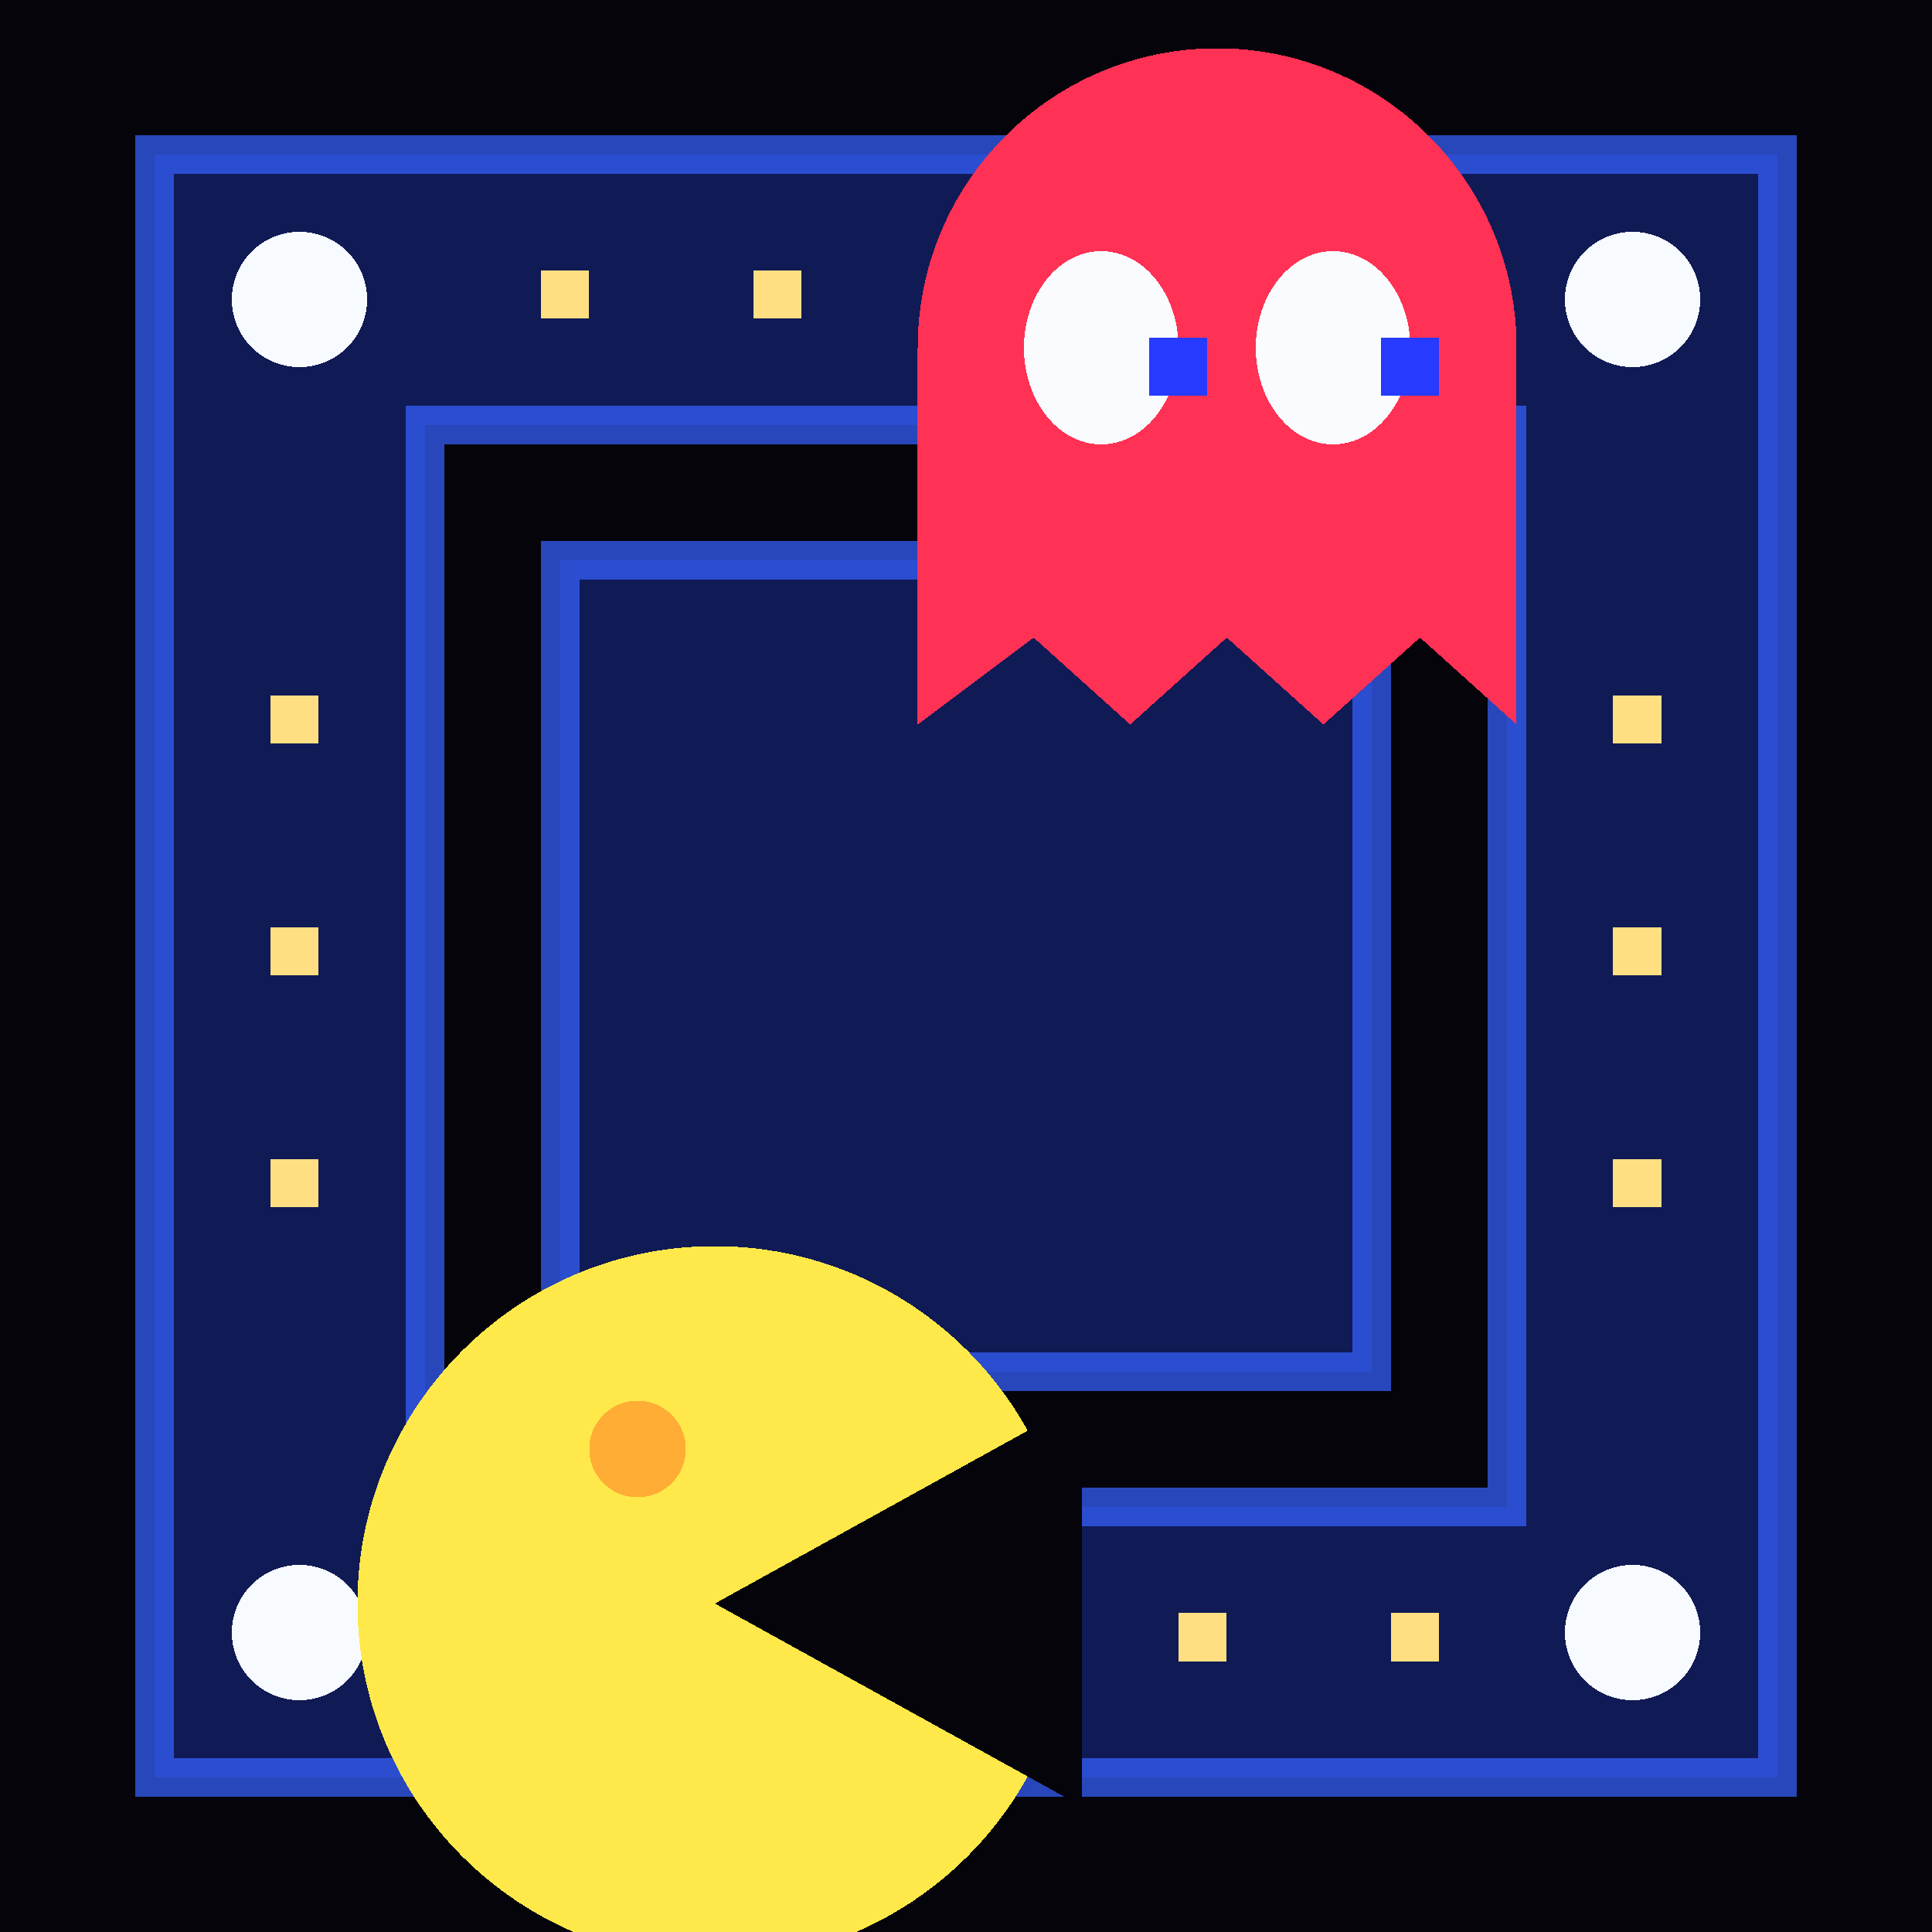
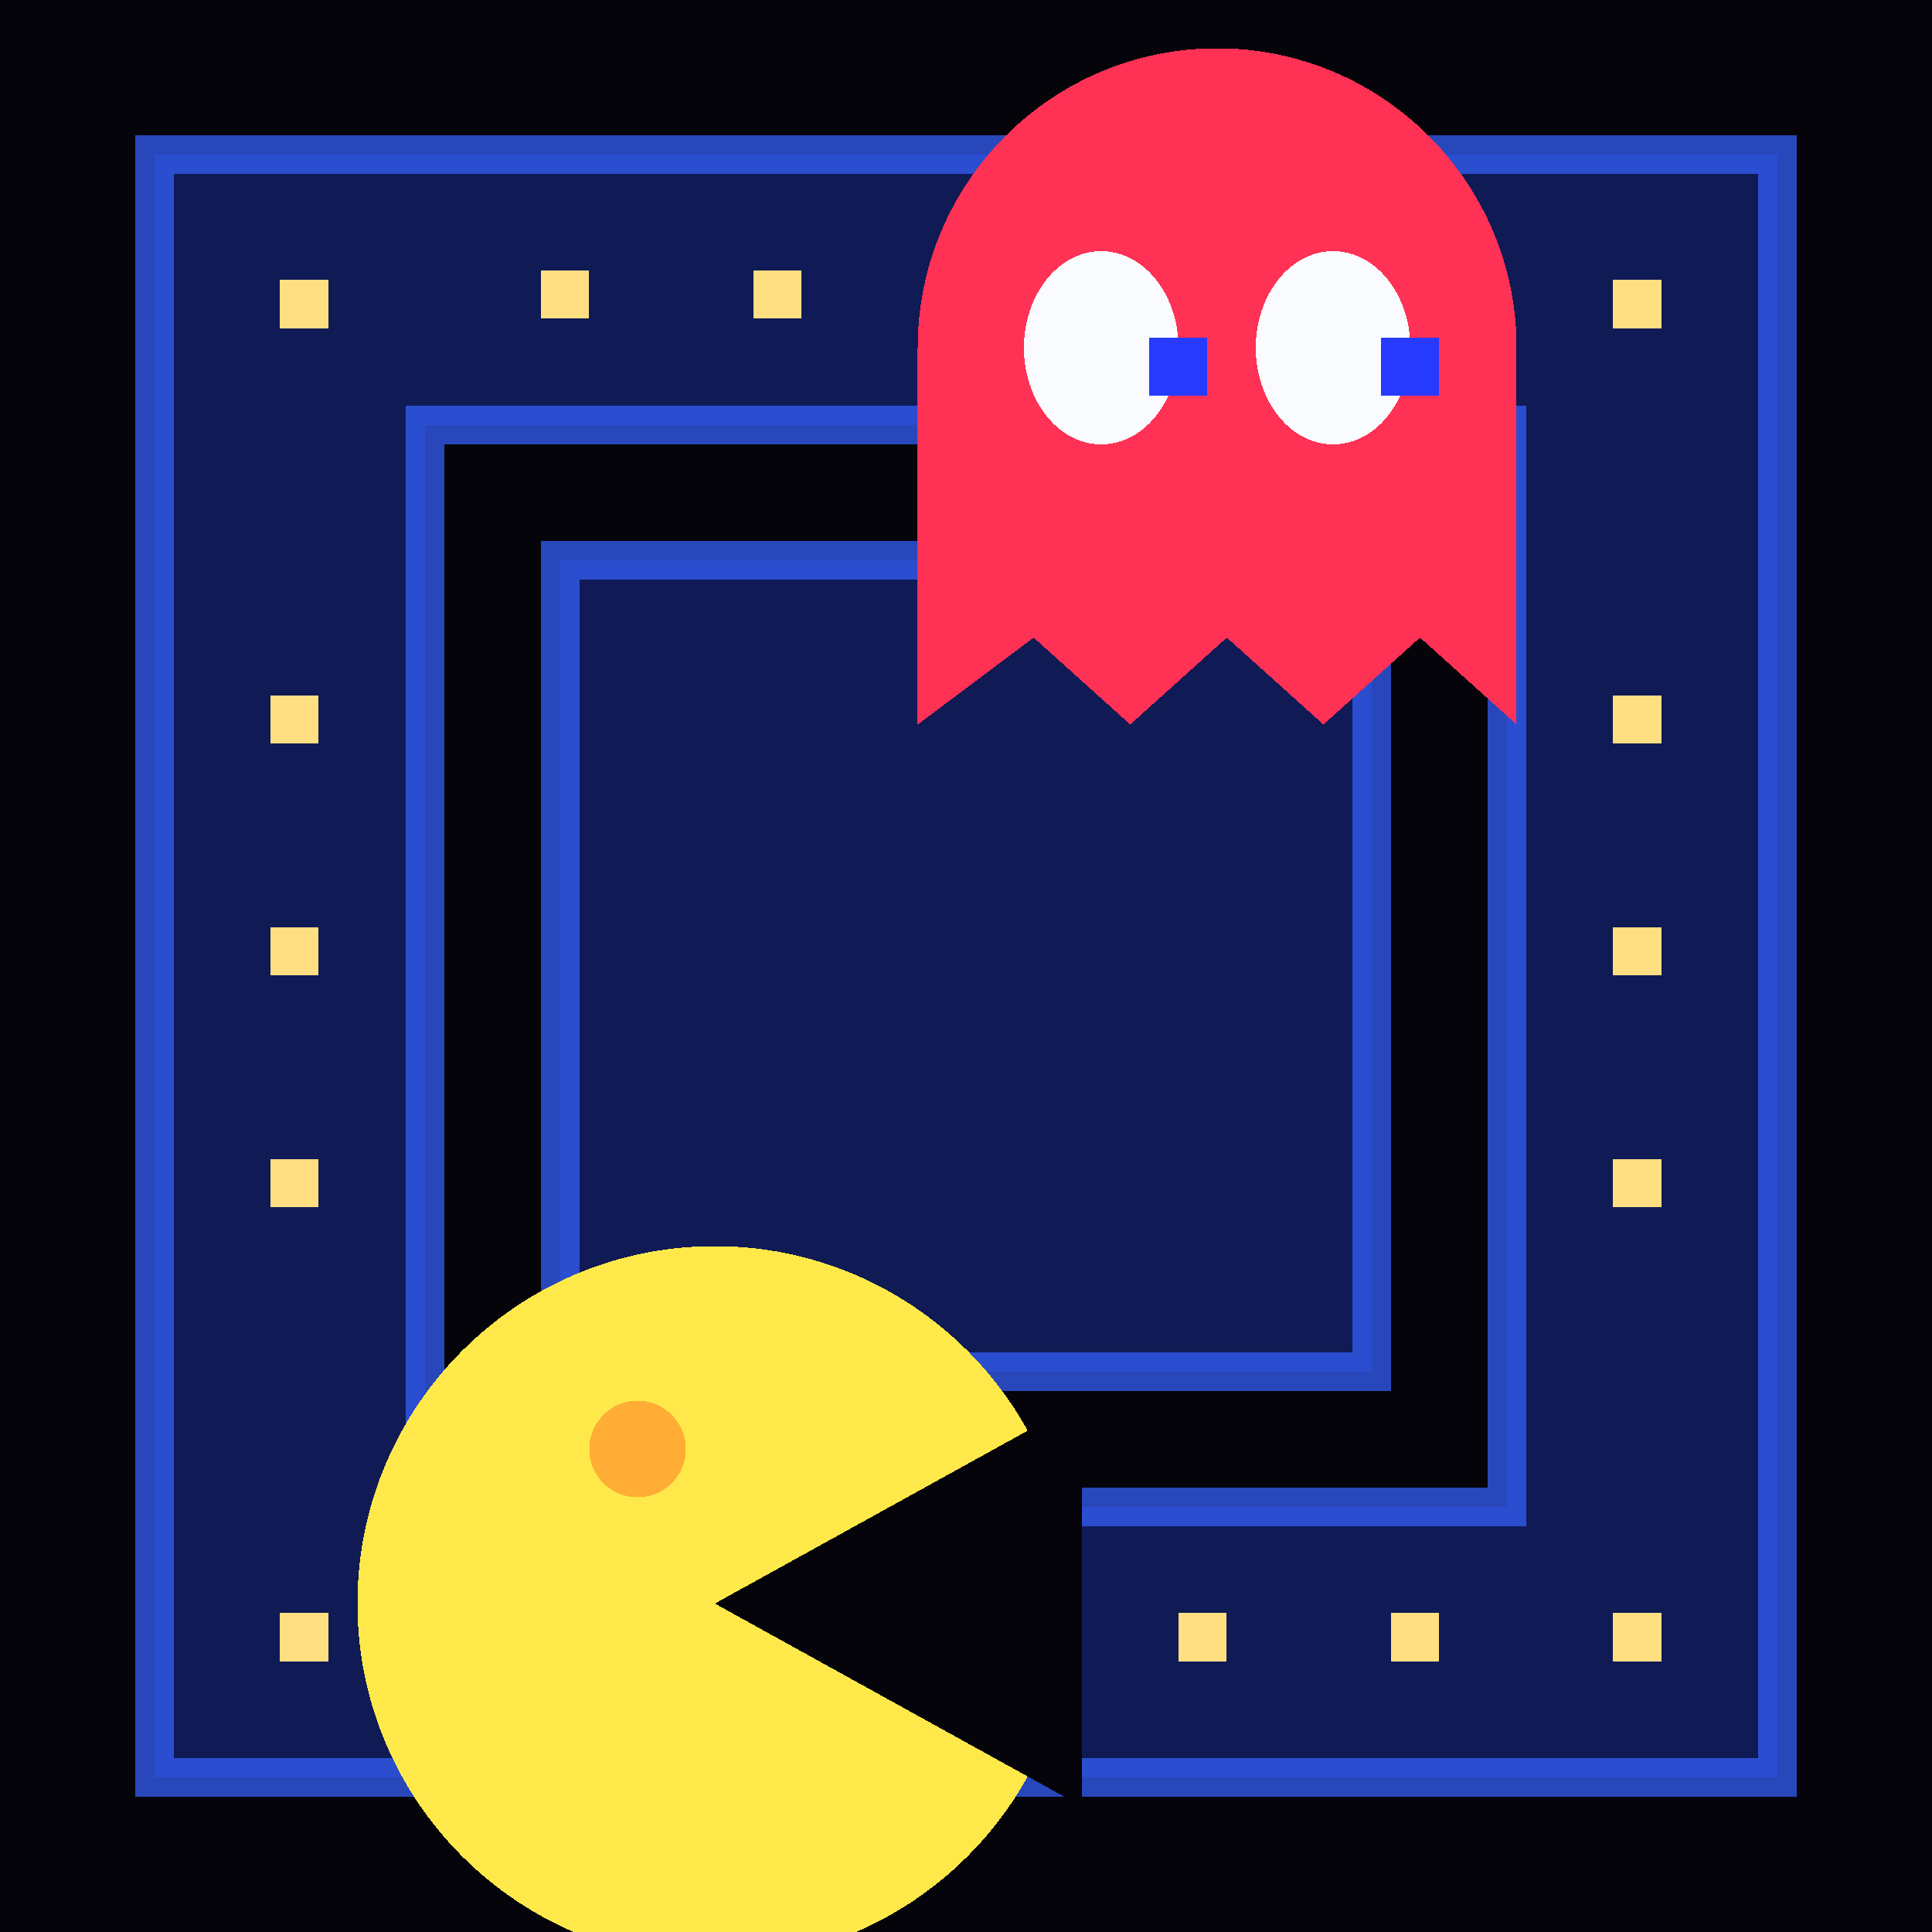
<svg xmlns="http://www.w3.org/2000/svg" width="200" height="200" viewBox="0 0 200 200" shape-rendering="crispEdges">
  <rect width="200" height="200" fill="#05040a" />
  <g fill="#101a55">
    <path d="M16 16h168v168H16zM44 44v112h112V44z" fill-rule="evenodd" />
    <rect x="58" y="58" width="84" height="84" />
  </g>
  <g fill="none" stroke="#3762ff" stroke-width="4" stroke-opacity=".72">
    <rect x="16" y="16" width="168" height="168" />
    <rect x="44" y="44" width="112" height="112" />
    <rect x="58" y="58" width="84" height="84" />
  </g>
-   <g fill="#f7fbff">
-     <circle cx="31" cy="31" r="7" />
-     <circle cx="169" cy="31" r="7" />
-     <circle cx="31" cy="169" r="7" />
-     <circle cx="169" cy="169" r="7" />
-   </g>
  <g fill="#ffdf82">
+     <rect x="29" y="29" width="5" height="5" />
+     <rect x="167" y="29" width="5" height="5" />
+     <rect x="29" y="167" width="5" height="5" />
+     <rect x="167" y="167" width="5" height="5" />
    <rect x="56" y="28" width="5" height="5" />
    <rect x="78" y="28" width="5" height="5" />
    <rect x="100" y="28" width="5" height="5" />
    <rect x="122" y="28" width="5" height="5" />
    <rect x="144" y="28" width="5" height="5" />
    <rect x="28" y="72" width="5" height="5" />
    <rect x="28" y="96" width="5" height="5" />
    <rect x="28" y="120" width="5" height="5" />
    <rect x="167" y="72" width="5" height="5" />
    <rect x="167" y="96" width="5" height="5" />
    <rect x="167" y="120" width="5" height="5" />
    <rect x="56" y="167" width="5" height="5" />
    <rect x="78" y="167" width="5" height="5" />
    <rect x="100" y="167" width="5" height="5" />
    <rect x="122" y="167" width="5" height="5" />
    <rect x="144" y="167" width="5" height="5" />
  </g>
  <g transform="translate(74 166)">
    <circle r="37" fill="#ffe94a" />
    <path d="M0 0 38 -21V21z" fill="#05040a" />
    <circle cx="-8" cy="-16" r="5" fill="#ffad35" />
  </g>
  <g transform="translate(126 34)" fill="#ff3155">
    <path d="M-31 2a31 31 0 0 1 62 0v39l-10-9-10 9-10-9-10 9-10-9-12 9z" />
    <g fill="#f9fbff">
      <ellipse cx="-12" cy="2" rx="8" ry="10" />
      <ellipse cx="12" cy="2" rx="8" ry="10" />
    </g>
    <g fill="#263bff">
      <rect x="-7" y="1" width="6" height="6" />
      <rect x="17" y="1" width="6" height="6" />
    </g>
  </g>
</svg>
